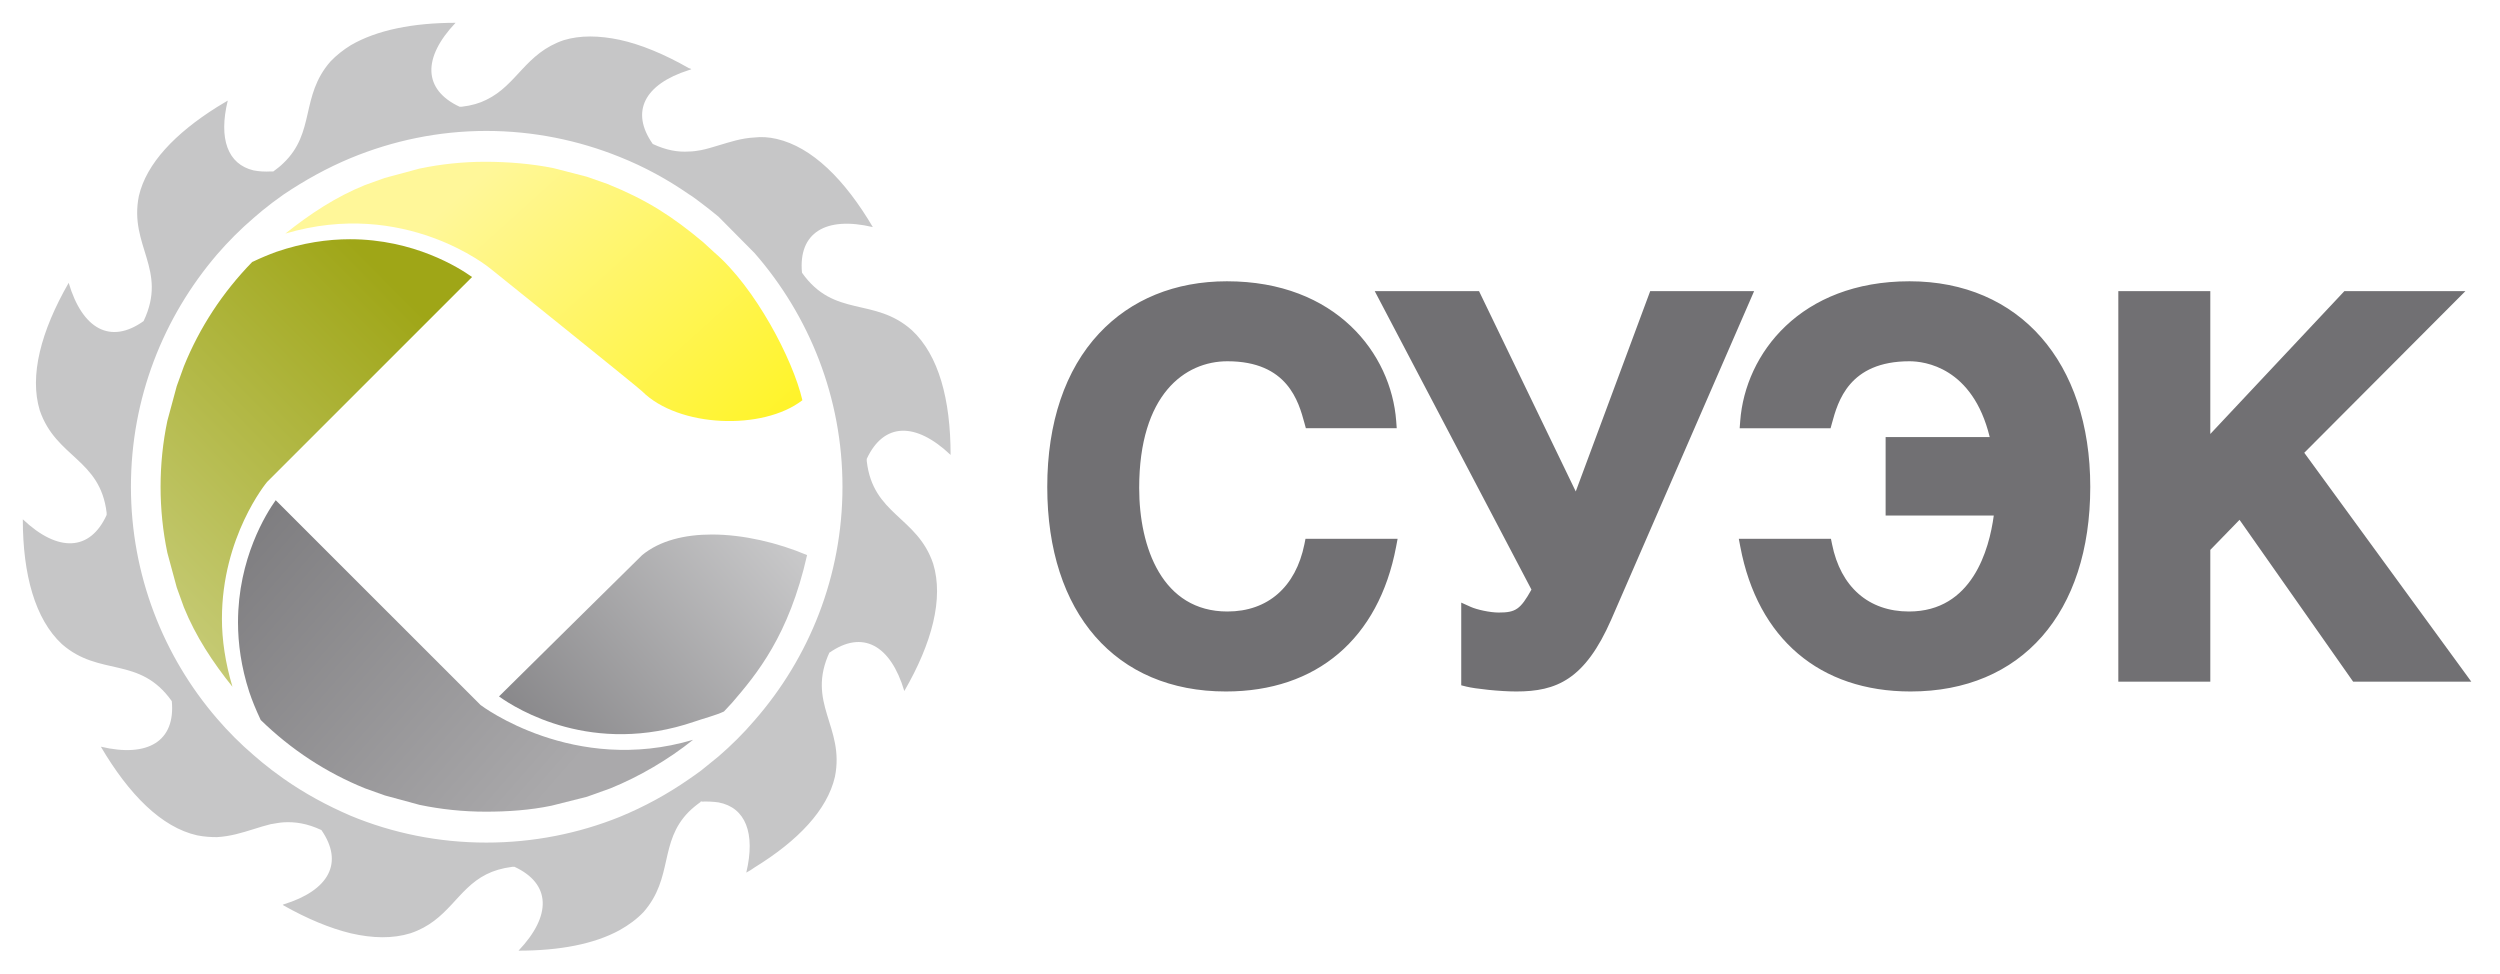
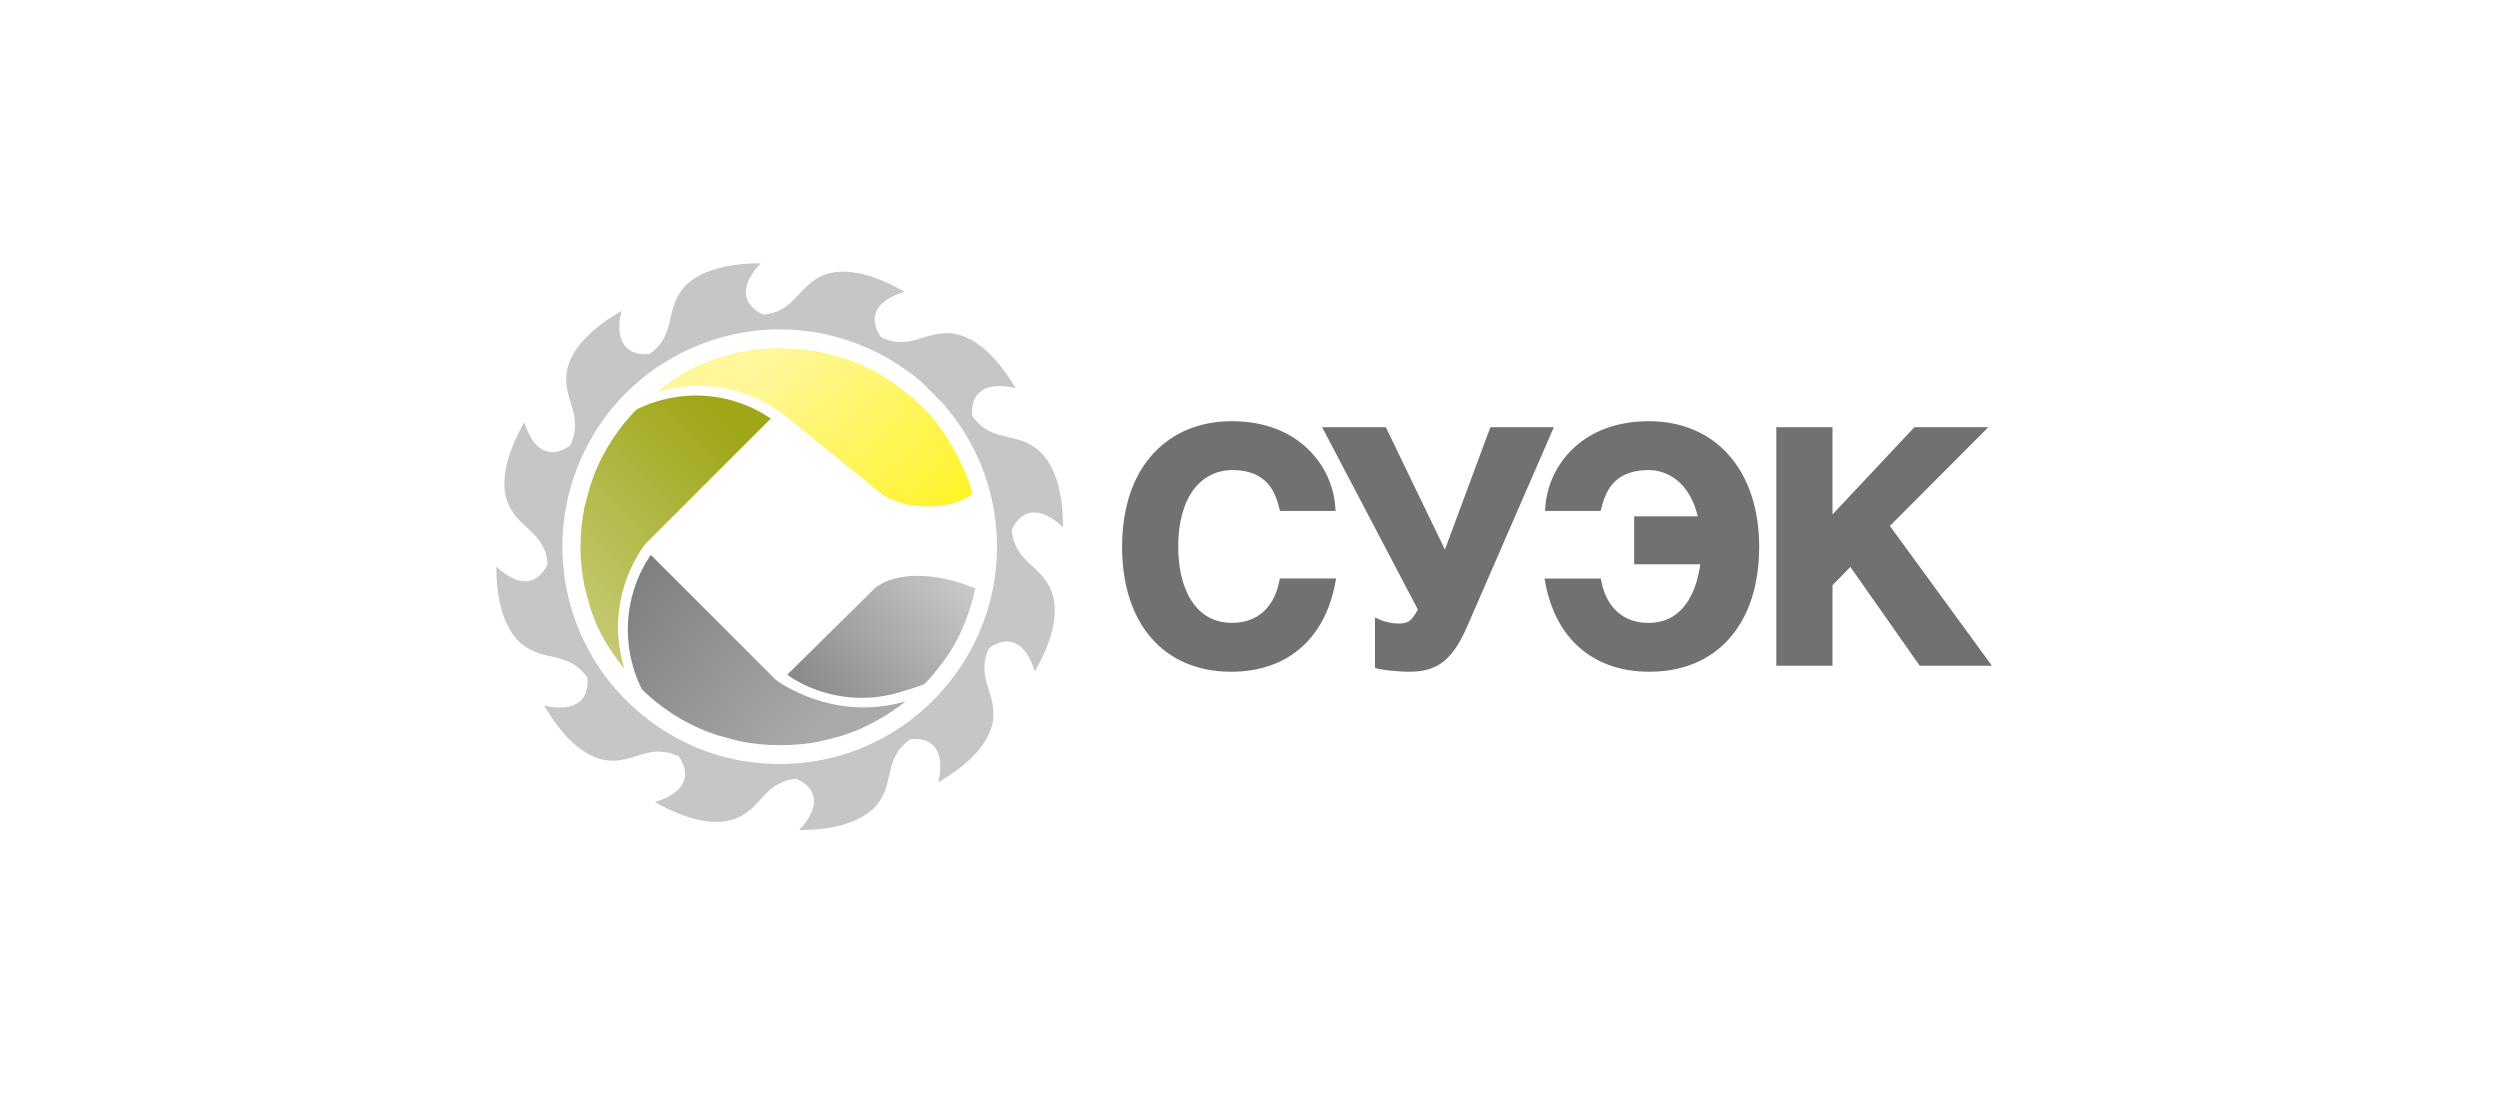
- <svg xmlns="http://www.w3.org/2000/svg" width="113" height="44" viewBox="0 0 113 44" fill="none">
-   <path d="M105.966 13.159C105.966 13.159 100.798 18.665 99.906 19.616V13.159H95.748V30.81H99.906V24.855C100.035 24.722 100.882 23.851 101.227 23.496C101.618 24.053 106.361 30.81 106.361 30.81H111.702C111.702 30.81 104.448 20.871 104.153 20.465C104.503 20.114 111.437 13.159 111.437 13.159H105.966ZM78.658 19.028L78.633 19.357H82.742L82.804 19.131C83.072 18.152 83.569 16.329 86.31 16.329C86.982 16.329 89.163 16.591 89.935 19.754H85.23V23.301H90.119C89.914 24.83 89.149 27.64 86.286 27.64C84.464 27.64 83.197 26.532 82.809 24.6L82.759 24.355H78.594L78.663 24.717C79.451 28.872 82.256 31.255 86.358 31.255C91.368 31.255 94.48 27.712 94.48 22.008C94.48 16.362 91.273 12.714 86.31 12.714C81.377 12.714 78.885 15.987 78.658 19.028ZM74.589 13.159C74.589 13.159 71.656 21.051 71.224 22.214C70.681 21.091 66.852 13.159 66.852 13.159H62.138C62.138 13.159 69.07 26.361 69.222 26.65C68.72 27.549 68.507 27.687 67.739 27.687C67.34 27.687 66.746 27.553 66.481 27.433L66.048 27.238V30.976L66.28 31.034C66.675 31.133 67.793 31.255 68.536 31.255C70.353 31.255 71.638 30.722 72.831 27.998C72.831 27.997 79.286 13.159 79.286 13.159H74.589ZM49.68 15.07C48.146 16.709 47.336 19.108 47.336 22.009C47.336 27.712 50.43 31.255 55.41 31.255C59.511 31.255 62.315 28.872 63.103 24.717L63.172 24.354H59.008L58.959 24.6C58.568 26.532 57.301 27.64 55.48 27.64C52.539 27.64 51.491 24.755 51.491 22.055C51.491 17.833 53.552 16.329 55.48 16.329C58.201 16.329 58.697 18.152 58.963 19.13L59.025 19.356H63.132L63.108 19.027C62.88 15.987 60.388 12.714 55.457 12.714C53.119 12.714 51.121 13.529 49.68 15.07Z" fill="#717073" />
-   <path d="M29.026 25.09C28.852 25.264 22.967 31.064 22.555 31.479C23.356 32.055 26.795 34.193 31.393 32.616C31.743 32.491 32.36 32.333 32.722 32.16L33.089 31.766C34.2 30.474 35.659 28.732 36.48 25.09C35.153 24.528 33.598 24.16 32.176 24.16C30.951 24.16 29.825 24.432 29.026 25.09Z" fill="url(#paint0_linear_636_3310)" />
-   <path d="M18.952 7.622C18.952 7.622 17.387 8.044 17.385 8.045L16.496 8.365C15.178 8.897 14.002 9.677 12.898 10.558C18.286 8.955 22.113 12.094 22.172 12.145C22.172 12.145 28.835 17.498 29.021 17.684C30.667 19.332 34.486 19.47 36.268 18.09C35.838 16.237 34.128 12.984 32.293 11.415L31.784 10.948C30.401 9.788 29.241 9.035 27.462 8.317L26.521 7.987C26.521 7.987 25.024 7.601 25.023 7.601C24.046 7.4 22.937 7.312 21.934 7.312C20.934 7.312 19.931 7.416 18.952 7.622Z" fill="url(#paint1_linear_636_3310)" />
-   <path d="M10.758 28.129C10.758 29.091 10.901 30.149 11.266 31.274C11.4 31.673 11.566 32.077 11.76 32.49L11.783 32.543C13.155 33.879 14.741 34.923 16.504 35.635L17.396 35.954L18.961 36.379C19.939 36.584 20.944 36.688 21.947 36.688C22.949 36.688 23.952 36.621 24.929 36.417C24.929 36.417 26.527 36.015 26.53 36.014L27.587 35.635C28.904 35.102 30.224 34.324 31.327 33.439C25.939 35.043 21.774 31.907 21.728 31.871L21.719 31.864C21.719 31.864 12.927 23.073 12.462 22.609C12.038 23.202 10.758 25.236 10.758 28.129Z" fill="url(#paint2_linear_636_3310)" />
-   <path d="M12.491 11.383C12.147 11.508 11.79 11.657 11.432 11.828L11.402 11.839C10.063 13.213 9.021 14.802 8.31 16.562L7.989 17.452L7.565 19.02C7.36 19.995 7.258 20.998 7.258 22.001C7.258 23.005 7.36 24.011 7.565 24.987L7.989 26.553L8.31 27.444C8.844 28.765 9.622 29.941 10.507 31.042C10.181 29.951 10.031 28.915 10.031 27.971C10.031 24.255 12.041 21.82 12.069 21.788L12.08 21.776C12.08 21.776 20.873 12.984 21.337 12.521C20.743 12.096 18.706 10.814 15.822 10.813C14.809 10.813 13.69 10.972 12.491 11.383Z" fill="url(#paint3_linear_636_3310)" />
-   <path d="M39.177 20.839V20.741C39.942 19.093 41.381 19.059 42.967 20.562C42.967 18.047 42.427 16.051 41.216 14.924C39.505 13.404 37.714 14.394 36.25 12.327C36.077 10.523 37.319 9.759 39.452 10.265C38.179 8.109 36.707 6.652 35.106 6.279C34.746 6.198 34.42 6.177 34.108 6.214C33.504 6.243 32.981 6.424 32.475 6.573C32.213 6.652 31.949 6.734 31.689 6.786C31.509 6.816 31.329 6.849 31.132 6.849C30.654 6.881 30.126 6.798 29.505 6.508C28.476 5.043 29.132 3.807 31.132 3.17C31.183 3.159 31.218 3.143 31.249 3.122C31.218 3.108 31.183 3.089 31.132 3.078C30.039 2.453 28.976 2.011 28.012 1.8C27.079 1.604 26.229 1.588 25.48 1.816C23.748 2.404 23.372 3.843 21.982 4.511C21.687 4.661 21.314 4.774 20.87 4.824H20.773C19.122 4.053 19.089 2.616 20.591 1.031C18.665 1.031 17.029 1.36 15.853 2.045C15.511 2.257 15.2 2.502 14.936 2.78C13.565 4.352 14.266 5.982 12.812 7.372C12.682 7.504 12.523 7.624 12.355 7.749H12.275H12.257C11.963 7.766 11.703 7.749 11.457 7.701C10.295 7.422 9.872 6.279 10.295 4.546C10.136 4.643 9.971 4.741 9.807 4.84C7.912 6.033 6.619 7.388 6.277 8.858C5.819 11.118 7.6 12.179 6.49 14.514C5.002 15.576 3.728 14.89 3.104 12.784C1.848 14.973 1.322 16.981 1.798 18.551C2.532 20.694 4.528 20.741 4.82 23.176V23.276C4.07 24.925 2.616 24.973 1.031 23.472C1.031 25.971 1.585 27.983 2.795 29.111C4.507 30.612 6.299 29.625 7.765 31.692C7.936 33.494 6.695 34.257 4.559 33.751C5.837 35.924 7.306 37.396 8.908 37.757C9.234 37.823 9.529 37.838 9.807 37.838C10.412 37.805 10.934 37.642 11.457 37.479C11.718 37.396 11.98 37.316 12.257 37.247H12.275C12.454 37.218 12.635 37.181 12.812 37.169C13.332 37.138 13.883 37.216 14.528 37.519C15.55 38.996 14.876 40.248 12.812 40.88C12.812 40.88 12.797 40.895 12.78 40.895C12.797 40.913 12.812 40.913 12.812 40.924C13.892 41.532 14.906 41.954 15.853 42.185C16.848 42.414 17.748 42.432 18.549 42.185C20.264 41.614 20.645 40.192 21.982 39.521C22.307 39.356 22.683 39.243 23.158 39.18H23.256C24.908 39.947 24.942 41.387 23.437 42.97C25.282 42.97 26.853 42.676 28.012 42.04C28.421 41.809 28.782 41.547 29.092 41.22C30.445 39.667 29.778 38.068 31.132 36.694C31.297 36.531 31.478 36.383 31.689 36.234C31.674 36.251 31.658 36.251 31.658 36.251C31.658 36.234 31.674 36.234 31.689 36.221C31.689 36.221 31.705 36.205 31.72 36.205C31.71 36.214 31.701 36.224 31.689 36.234C31.966 36.221 32.233 36.234 32.475 36.268C33.697 36.499 34.157 37.659 33.732 39.441C33.862 39.374 33.993 39.292 34.108 39.208C36.071 38 37.394 36.611 37.739 35.109C38.196 32.836 36.411 31.793 37.508 29.453C37.508 29.47 37.491 29.489 37.491 29.502C38.979 28.456 40.252 29.144 40.875 31.235C42.133 29.061 42.658 27.051 42.18 25.482C41.461 23.341 39.452 23.276 39.177 20.839ZM34.108 11.441C36.577 14.27 38.08 17.965 38.08 22.001C38.08 26.038 36.577 29.732 34.108 32.558C33.603 33.15 33.061 33.685 32.475 34.192C32.213 34.404 31.949 34.618 31.689 34.829C31.509 34.961 31.329 35.093 31.132 35.224C30.17 35.894 29.125 36.465 28.012 36.923C26.149 37.674 24.106 38.085 21.982 38.085C19.824 38.085 17.748 37.659 15.853 36.873C14.791 36.416 13.761 35.861 12.812 35.191C12.635 35.059 12.454 34.929 12.275 34.798L12.257 34.782C11.98 34.569 11.718 34.36 11.457 34.126C10.867 33.622 10.313 33.066 9.807 32.477C7.386 29.668 5.918 25.989 5.918 22.001C5.918 17.995 7.386 14.337 9.807 11.506C10.313 10.919 10.867 10.364 11.457 9.858C11.718 9.628 11.98 9.414 12.257 9.203C12.257 9.203 12.275 9.203 12.275 9.187C12.454 9.054 12.635 8.926 12.812 8.796C13.761 8.156 14.791 7.584 15.853 7.144C17.748 6.36 19.824 5.918 21.982 5.918C24.106 5.918 26.149 6.342 28.012 7.094C29.125 7.538 30.17 8.109 31.132 8.777C31.329 8.894 31.509 9.04 31.689 9.173C31.949 9.368 32.213 9.576 32.475 9.793L34.108 11.441Z" fill="#C6C6C7" />
+ <svg xmlns="http://www.w3.org/2000/svg" width="185" height="81" viewBox="0 0 185 81" fill="none">
+   <path d="M141.666 31.613C141.666 31.613 136.497 37.119 135.605 38.07V31.613H131.447V49.264H135.605V43.309C135.735 43.176 136.581 42.305 136.926 41.95C137.317 42.507 142.06 49.264 142.06 49.264H147.401C147.401 49.264 140.147 39.325 139.852 38.92C140.202 38.569 147.137 31.613 147.137 31.613H141.666ZM114.357 37.482L114.333 37.811H118.441L118.503 37.586C118.771 36.606 119.268 34.783 122.009 34.783C122.681 34.783 124.862 35.045 125.634 38.208H120.929V41.755H125.819C125.613 43.284 124.848 46.094 121.985 46.094C120.163 46.094 118.896 44.986 118.508 43.054L118.458 42.809H114.293L114.362 43.171C115.151 47.326 117.955 49.709 122.057 49.709C127.067 49.709 130.179 46.166 130.179 40.462C130.179 34.816 126.972 31.168 122.009 31.168C117.076 31.168 114.584 34.441 114.357 37.482ZM110.288 31.613C110.288 31.613 107.355 39.505 106.923 40.668C106.381 39.545 102.552 31.613 102.552 31.613H97.837C97.837 31.613 104.769 44.815 104.921 45.104C104.419 46.003 104.206 46.141 103.439 46.141C103.039 46.141 102.445 46.007 102.18 45.887L101.747 45.692V49.43L101.979 49.489C102.374 49.587 103.492 49.709 104.235 49.709C106.052 49.709 107.338 49.176 108.53 46.452C108.53 46.451 114.985 31.613 114.985 31.613H110.288ZM85.379 33.524C83.845 35.163 83.035 37.562 83.035 40.463C83.035 46.166 86.129 49.709 91.11 49.709C95.21 49.709 98.014 47.326 98.802 43.171L98.872 42.808H94.708L94.658 43.054C94.268 44.986 93 46.094 91.179 46.094C88.238 46.094 87.19 43.209 87.19 40.509C87.19 36.287 89.251 34.783 91.179 34.783C93.9 34.783 94.396 36.606 94.662 37.584L94.725 37.81H98.832L98.807 37.481C98.579 34.441 96.087 31.168 91.156 31.168C88.818 31.168 86.82 31.983 85.379 33.524Z" fill="#717073" />
+   <path d="M64.722 43.543C64.547 43.718 58.662 49.518 58.25 49.933C59.051 50.509 62.49 52.647 67.089 51.069C67.438 50.944 68.055 50.787 68.417 50.613L68.784 50.219C69.896 48.928 71.355 47.186 72.175 43.543C70.849 42.982 69.293 42.613 67.871 42.613C66.646 42.613 65.52 42.886 64.722 43.543Z" fill="url(#paint0_linear_636_3309)" />
+   <path d="M54.656 26.077C54.656 26.077 53.09 26.498 53.088 26.499L52.199 26.82C50.881 27.352 49.705 28.131 48.602 29.013C53.989 27.409 57.816 30.549 57.876 30.599C57.876 30.599 64.539 35.953 64.724 36.139C66.37 37.786 70.189 37.924 71.971 36.544C71.541 34.692 69.832 31.439 67.996 29.869L67.487 29.402C66.104 28.243 64.944 27.49 63.165 26.772L62.224 26.442C62.224 26.442 60.727 26.055 60.726 26.055C59.749 25.854 58.641 25.767 57.638 25.767C56.637 25.767 55.634 25.87 54.656 26.077Z" fill="url(#paint1_linear_636_3309)" />
+   <path d="M46.457 46.583C46.457 47.545 46.6 48.602 46.965 49.728C47.099 50.127 47.266 50.531 47.459 50.944L47.482 50.996C48.854 52.333 50.44 53.376 52.203 54.089L53.095 54.408L54.66 54.832C55.638 55.037 56.644 55.142 57.646 55.142C58.648 55.142 59.652 55.075 60.629 54.871C60.629 54.871 62.227 54.468 62.229 54.468L63.286 54.089C64.603 53.556 65.923 52.778 67.026 51.892C61.638 53.497 57.473 50.36 57.428 50.325L57.418 50.317C57.418 50.317 48.626 41.526 48.161 41.062C47.737 41.655 46.457 43.69 46.457 46.583Z" fill="url(#paint2_linear_636_3309)" />
+   <path d="M48.19 29.837C47.846 29.963 47.489 30.111 47.132 30.282L47.101 30.294C45.762 31.667 44.72 33.256 44.009 35.017L43.688 35.906L43.264 37.474C43.059 38.449 42.957 39.452 42.957 40.455C42.957 41.459 43.059 42.465 43.264 43.441L43.688 45.007L44.009 45.898C44.543 47.219 45.321 48.395 46.206 49.496C45.881 48.406 45.73 47.369 45.73 46.425C45.73 42.709 47.741 40.274 47.768 40.242L47.779 40.23C47.779 40.23 56.572 31.438 57.036 30.975C56.442 30.55 54.405 29.268 51.522 29.268C50.508 29.268 49.389 29.427 48.19 29.837Z" fill="url(#paint3_linear_636_3309)" />
+   <path d="M74.876 39.293V39.195C75.641 37.547 77.081 37.514 78.666 39.016C78.666 36.501 78.126 34.505 76.915 33.378C75.204 31.858 73.413 32.848 71.949 30.781C71.776 28.977 73.018 28.213 75.151 28.72C73.878 26.563 72.406 25.106 70.805 24.733C70.445 24.652 70.12 24.631 69.807 24.668C69.203 24.698 68.68 24.878 68.174 25.027C67.913 25.106 67.648 25.188 67.388 25.241C67.208 25.27 67.029 25.303 66.831 25.303C66.353 25.335 65.825 25.252 65.204 24.962C64.176 23.497 64.831 22.262 66.831 21.624C66.882 21.613 66.917 21.597 66.948 21.576C66.917 21.562 66.882 21.544 66.831 21.532C65.738 20.907 64.675 20.465 63.711 20.254C62.778 20.058 61.928 20.042 61.18 20.27C59.447 20.858 59.071 22.297 57.681 22.965C57.386 23.116 57.014 23.228 56.57 23.278H56.472C54.822 22.507 54.789 21.07 56.29 19.485C54.364 19.485 52.728 19.814 51.552 20.499C51.21 20.711 50.9 20.956 50.635 21.234C49.265 22.806 49.965 24.436 48.511 25.826C48.381 25.958 48.222 26.078 48.054 26.203H47.974H47.956C47.663 26.221 47.402 26.203 47.156 26.155C45.995 25.876 45.571 24.733 45.995 23C45.835 23.097 45.67 23.195 45.506 23.294C43.611 24.487 42.318 25.842 41.976 27.313C41.518 29.572 43.299 30.633 42.189 32.968C40.701 34.03 39.427 33.344 38.803 31.238C37.547 33.427 37.022 35.435 37.498 37.005C38.231 39.148 40.227 39.195 40.52 41.63V41.73C39.769 43.379 38.315 43.427 36.73 41.926C36.73 44.425 37.284 46.437 38.494 47.565C40.206 49.066 41.998 48.079 43.464 50.146C43.635 51.948 42.394 52.711 40.258 52.205C41.536 54.378 43.006 55.85 44.607 56.211C44.933 56.278 45.228 56.292 45.506 56.292C46.111 56.259 46.633 56.096 47.156 55.933C47.418 55.85 47.679 55.77 47.956 55.702H47.974C48.153 55.672 48.335 55.636 48.511 55.623C49.031 55.593 49.582 55.67 50.227 55.973C51.249 57.45 50.575 58.702 48.511 59.334C48.511 59.334 48.497 59.349 48.48 59.349C48.497 59.367 48.511 59.367 48.511 59.378C49.591 59.986 50.605 60.408 51.552 60.64C52.547 60.868 53.447 60.886 54.248 60.64C55.963 60.068 56.344 58.646 57.681 57.975C58.006 57.81 58.382 57.697 58.857 57.634H58.955C60.608 58.401 60.641 59.841 59.136 61.425C60.981 61.425 62.552 61.13 63.711 60.495C64.12 60.263 64.481 60.001 64.791 59.674C66.145 58.121 65.477 56.523 66.831 55.149C66.996 54.985 67.177 54.837 67.388 54.689C67.373 54.706 67.357 54.706 67.357 54.706C67.357 54.689 67.373 54.689 67.388 54.675C67.388 54.675 67.404 54.659 67.419 54.659C67.409 54.668 67.4 54.678 67.388 54.689C67.665 54.675 67.932 54.689 68.174 54.722C69.396 54.953 69.856 56.113 69.431 57.896C69.561 57.828 69.692 57.746 69.807 57.662C71.77 56.454 73.093 55.066 73.438 53.563C73.895 51.29 72.11 50.247 73.208 47.907C73.208 47.924 73.19 47.943 73.19 47.956C74.678 46.91 75.951 47.598 76.575 49.689C77.832 47.515 78.357 45.505 77.879 43.936C77.16 41.795 75.151 41.73 74.876 39.293ZM69.807 29.895C72.276 32.724 73.779 36.419 73.779 40.455C73.779 44.492 72.276 48.186 69.807 51.012C69.302 51.604 68.76 52.14 68.174 52.646C67.913 52.858 67.648 53.072 67.388 53.283C67.208 53.415 67.029 53.547 66.831 53.678C65.869 54.348 64.824 54.919 63.711 55.377C61.848 56.129 59.805 56.539 57.681 56.539C55.524 56.539 53.447 56.113 51.552 55.328C50.49 54.87 49.46 54.315 48.511 53.645C48.335 53.514 48.153 53.383 47.974 53.252L47.956 53.236C47.679 53.023 47.418 52.814 47.156 52.581C46.567 52.076 46.012 51.52 45.506 50.931C43.086 48.122 41.617 44.443 41.617 40.455C41.617 36.449 43.086 32.791 45.506 29.96C46.012 29.373 46.567 28.819 47.156 28.312C47.418 28.082 47.679 27.869 47.956 27.657C47.956 27.657 47.974 27.657 47.974 27.641C48.153 27.508 48.335 27.38 48.511 27.25C49.46 26.61 50.49 26.038 51.552 25.598C53.447 24.814 55.524 24.372 57.681 24.372C59.805 24.372 61.848 24.796 63.711 25.548C64.824 25.992 65.869 26.563 66.831 27.231C67.029 27.348 67.208 27.495 67.388 27.627C67.648 27.823 67.913 28.031 68.174 28.247L69.807 29.895Z" fill="#C6C6C7" />
  <defs>
-     <linearGradient id="paint0_linear_636_3310" x1="37.234" y1="22.263" x2="17.599" y2="39.142" gradientUnits="userSpaceOnUse">
+     <linearGradient id="paint0_linear_636_3309" x1="72.93" y1="40.716" x2="53.294" y2="57.595" gradientUnits="userSpaceOnUse">
      <stop stop-color="#D4D4D5" />
      <stop offset="0.87" stop-color="#717073" />
      <stop offset="1" stop-color="#717073" />
    </linearGradient>
-     <linearGradient id="paint1_linear_636_3310" x1="20.574" y1="8.983" x2="36.428" y2="26.547" gradientUnits="userSpaceOnUse">
+     <linearGradient id="paint1_linear_636_3309" x1="56.277" y1="27.438" x2="72.132" y2="45.002" gradientUnits="userSpaceOnUse">
      <stop stop-color="#FFF799" />
      <stop offset="1" stop-color="#FFF200" />
    </linearGradient>
-     <linearGradient id="paint2_linear_636_3310" x1="26.25" y1="34.236" x2="8.398" y2="18.633" gradientUnits="userSpaceOnUse">
+     <linearGradient id="paint2_linear_636_3309" x1="61.95" y1="52.69" x2="44.097" y2="37.087" gradientUnits="userSpaceOnUse">
      <stop stop-color="#AAA9AB" />
      <stop offset="1" stop-color="#717073" />
    </linearGradient>
-     <linearGradient id="paint3_linear_636_3310" x1="7.061" y1="27.591" x2="20.53" y2="14.261" gradientUnits="userSpaceOnUse">
+     <linearGradient id="paint3_linear_636_3309" x1="42.761" y1="46.045" x2="56.23" y2="32.715" gradientUnits="userSpaceOnUse">
      <stop stop-color="#C5CA74" />
      <stop offset="0.953" stop-color="#9FA617" />
      <stop offset="1" stop-color="#9FA617" />
    </linearGradient>
  </defs>
</svg>
